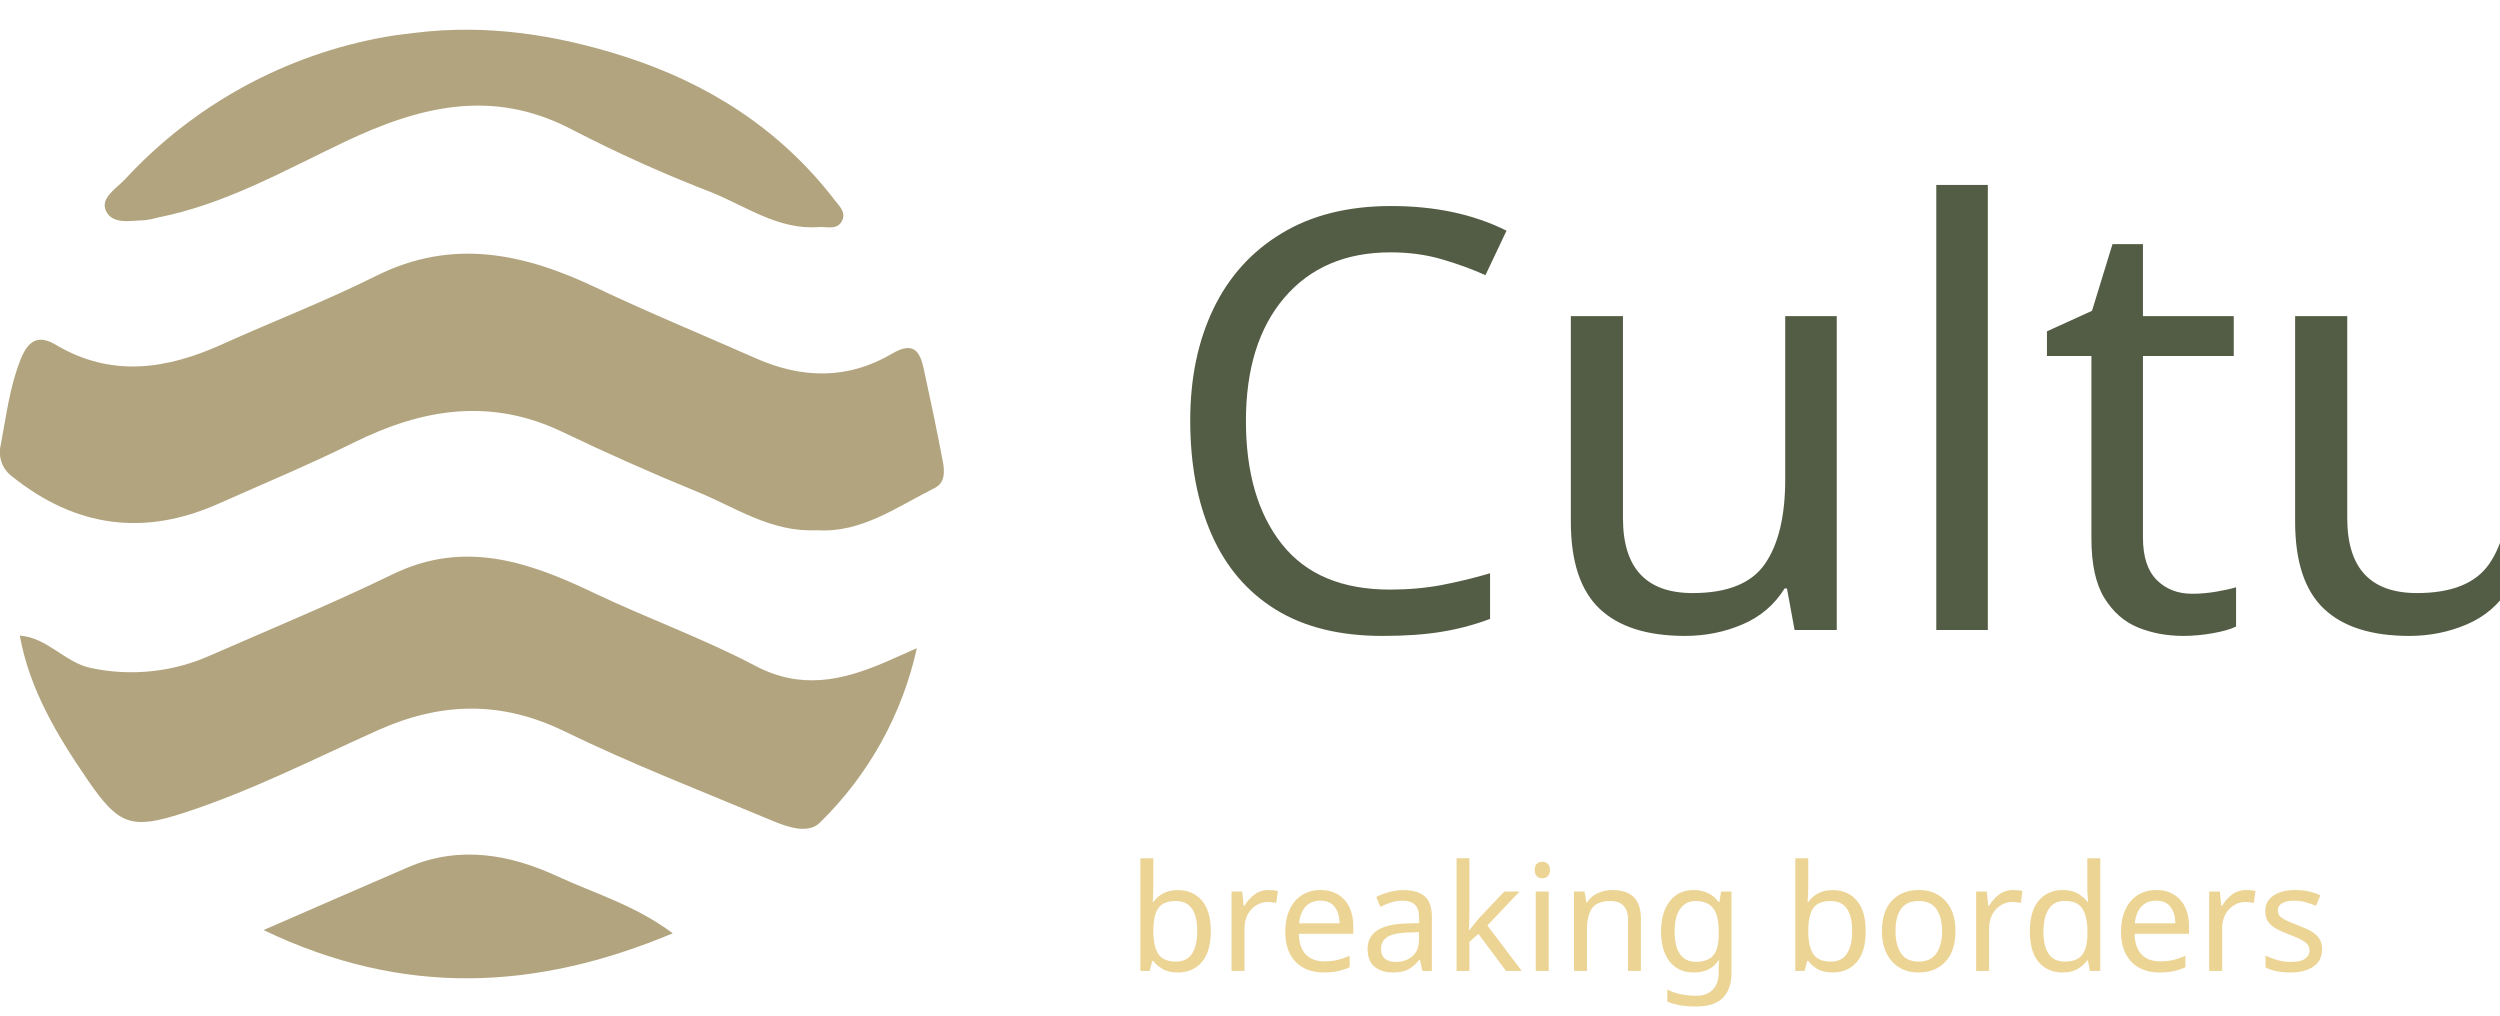
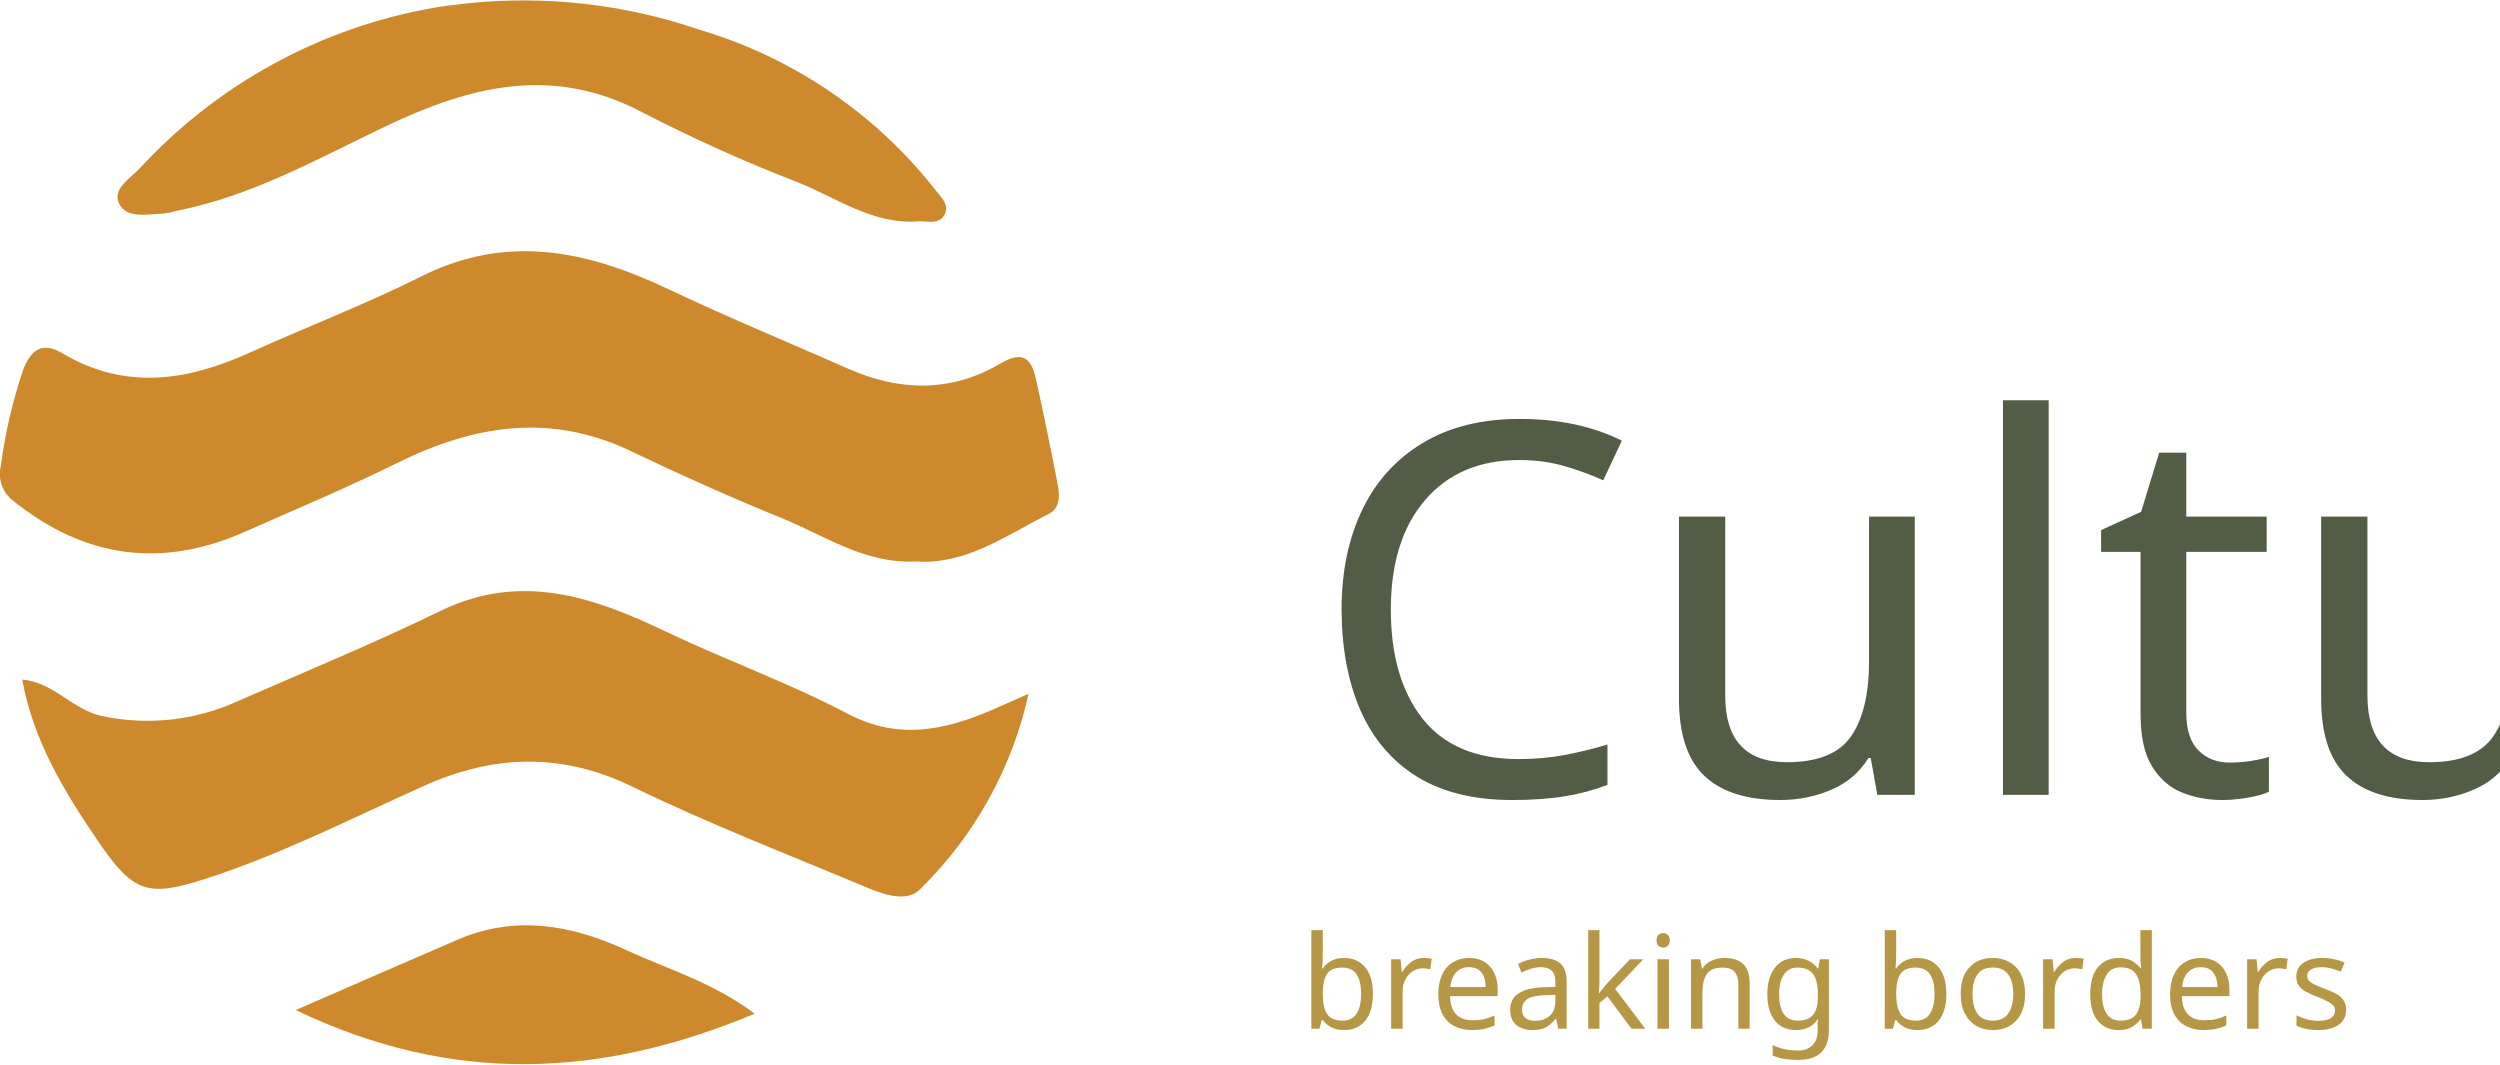
- <svg xmlns="http://www.w3.org/2000/svg" width="337.294" height="137" viewBox="0 0 337.294 137">
-   <g id="Group_582" data-name="Group 582" transform="translate(-13906.706 -7208)">
-     <path id="Path_19554" data-name="Path 19554" d="M839.847,371.456c-6.137.3-10.913-3.073-16.069-5.177-6.16-2.515-12.248-5.232-18.251-8.1-9.688-4.635-18.9-3.116-28.115,1.452-5.969,2.957-12.132,5.522-18.223,8.234-10.012,4.46-19.256,3.223-27.833-3.625a4.08,4.08,0,0,1-1.578-4.294c.747-3.892,1.192-7.842,2.7-11.587,1-2.488,2.36-3.328,4.716-1.929,7.529,4.478,14.987,3.327,22.5-.075,6.879-3.114,13.952-5.824,20.7-9.2,10.347-5.175,20.019-3.039,29.777,1.605,7.081,3.37,14.351,6.346,21.524,9.519,6.222,2.753,12.416,2.855,18.328-.638,2.824-1.67,3.743-.433,4.276,2.006.912,4.174,1.789,8.357,2.583,12.554.247,1.3.336,2.84-1.106,3.563C850.65,368.328,845.854,371.872,839.847,371.456Zm-107.5,14.218c1.321,7.309,5.068,13.5,9.168,19.492,4.21,6.147,5.913,6.711,12.964,4.424,9.047-2.935,17.513-7.263,26.159-11.138,8.473-3.8,16.615-4.043,25.189.134,9.16,4.462,18.705,8.139,28.113,12.088,2.065.867,4.809,1.8,6.378.209a47.055,47.055,0,0,0,13.057-23.514c-1.993.883-3.191,1.43-4.4,1.947-5.731,2.444-11.258,3.67-17.389.438-7.039-3.711-14.6-6.41-21.8-9.848-8.8-4.2-17.475-7.206-27.166-2.492-7.987,3.886-16.217,7.277-24.357,10.843a26.2,26.2,0,0,1-16.378,1.777c-3.479-.751-5.813-4.086-9.537-4.363Zm49.408-80.793a62.825,62.825,0,0,0-35.22,19.234c-1.174,1.258-3.378,2.515-2.556,4.265.9,1.906,3.4,1.291,5.3,1.242a10.986,10.986,0,0,0,1.727-.361c8.988-1.773,16.921-6.269,25.021-10.132,10.239-4.885,20.13-7.381,30.895-1.691a188.553,188.553,0,0,0,18.612,8.382c4.744,1.882,9.1,5.145,14.6,4.735,1.108-.082,2.524.479,3.175-.9.529-1.123-.409-1.943-1.022-2.742-7.345-9.569-17.088-15.759-28.424-19.39-9.12-2.921-18.514-4.371-28.168-3.176C784.383,304.524,783.06,304.638,781.76,304.881Zm38.685,120.958c-5.107-3.813-10.539-5.368-15.554-7.688-6.389-2.957-13.2-4.2-20.092-1.248-6.246,2.68-12.467,5.416-19.56,8.5C784.15,434.457,801.994,433.554,820.445,425.839Zm-88.09-40.168-.318-.179.315.182Z" transform="translate(13177.029 6908.08)" fill="#b2a47e" />
-     <g id="Group_581" data-name="Group 581" transform="translate(13320 6428)">
-       <text id="Culture" transform="translate(832 865)" fill="#535c44" font-size="79" font-family="raustila-Regular, raustila">
-         <tspan x="-89.524" y="0">Culture</tspan>
+ <svg xmlns="http://www.w3.org/2000/svg" width="211.871" height="90.186" viewBox="0 0 211.871 90.186">
+   <g id="Group_622" data-name="Group 622" transform="translate(-17899 -6431.907)">
+     <path id="Path_19563" data-name="Path 19563" d="M807.311,351.514c-4.324.214-7.69-2.165-11.323-3.648-4.341-1.772-8.631-3.687-12.861-5.711-6.827-3.266-13.316-2.2-19.812,1.023-4.206,2.083-8.549,3.891-12.841,5.8-7.055,3.143-13.569,2.271-19.613-2.555a2.875,2.875,0,0,1-1.112-3.026,43.009,43.009,0,0,1,1.9-8.165c.707-1.753,1.663-2.346,3.323-1.359,5.306,3.155,10.561,2.344,15.857-.053,4.847-2.194,9.832-4.1,14.584-6.481,7.291-3.647,14.107-2.141,20.983,1.131,4.99,2.374,10.113,4.472,15.168,6.708,4.385,1.94,8.75,2.012,12.915-.45,1.99-1.177,2.638-.3,3.013,1.413.643,2.941,1.261,5.889,1.82,8.847.174.918.237,2-.78,2.51C814.923,349.309,811.544,351.807,807.311,351.514Zm-75.75,10.019c.931,5.151,3.571,9.513,6.461,13.735,2.966,4.332,4.167,4.729,9.135,3.118,6.375-2.068,12.341-5.118,18.434-7.849,5.971-2.678,11.708-2.849,17.75.094,6.455,3.144,13.181,5.735,19.811,8.518,1.455.611,3.388,1.268,4.494.147a33.158,33.158,0,0,0,9.2-16.57c-1.4.622-2.248,1.008-3.1,1.372-4.038,1.722-7.933,2.586-12.254.309-4.961-2.615-10.291-4.517-15.36-6.94-6.2-2.963-12.314-5.078-19.143-1.756-5.628,2.739-11.428,5.128-17.164,7.641a18.459,18.459,0,0,1-11.541,1.252c-2.451-.529-4.1-2.88-6.72-3.075ZM766.379,304.6a44.271,44.271,0,0,0-24.819,13.554c-.828.887-2.381,1.772-1.8,3.006.631,1.343,2.393.909,3.735.875a7.742,7.742,0,0,0,1.217-.254c6.333-1.25,11.924-4.418,17.631-7.14,7.215-3.443,14.185-5.2,21.771-1.192a132.872,132.872,0,0,0,13.116,5.907c3.343,1.326,6.413,3.625,10.285,3.337.781-.058,1.779.338,2.237-.634.373-.791-.289-1.369-.721-1.932A39.812,39.812,0,0,0,789,306.463a46.041,46.041,0,0,0-19.85-2.238C768.227,304.348,767.294,304.429,766.379,304.6Zm27.26,85.236c-3.6-2.687-7.427-3.783-10.96-5.418-4.5-2.083-9.3-2.963-14.158-.879-4.4,1.888-8.785,3.817-13.783,5.992C768.063,395.909,780.637,395.273,793.639,389.836Zm-62.075-28.306-.224-.126.222.128Z" transform="translate(17169.324 6127.978)" fill="#ce892c" />
+     <g id="Group_621" data-name="Group 621" transform="translate(17511 6367.176)">
+       <text id="Culture" transform="translate(548.871 132.093)" fill="#535c44" font-size="44" font-family="raustila-Regular, raustila">
+         <tspan x="-49.861" y="0">Culture</tspan>
      </text>
-       <text id="breaking_borders" data-name="breaking borders" transform="translate(831 911)" fill="#d8a725" font-size="20" font-family="JMHTypewriterdry-Regular, JMH Typewriter dry" opacity="0.489">
-         <tspan x="-92.139" y="0">breaking borders</tspan>
+       <text id="breaking_borders" data-name="breaking borders" transform="translate(548.871 151.917)" fill="#b59745" font-size="11" font-family="JMHTypewriterdry-Regular, JMH Typewriter dry">
+         <tspan x="-50.676" y="0">breaking borders</tspan>
      </text>
    </g>
  </g>
</svg>
